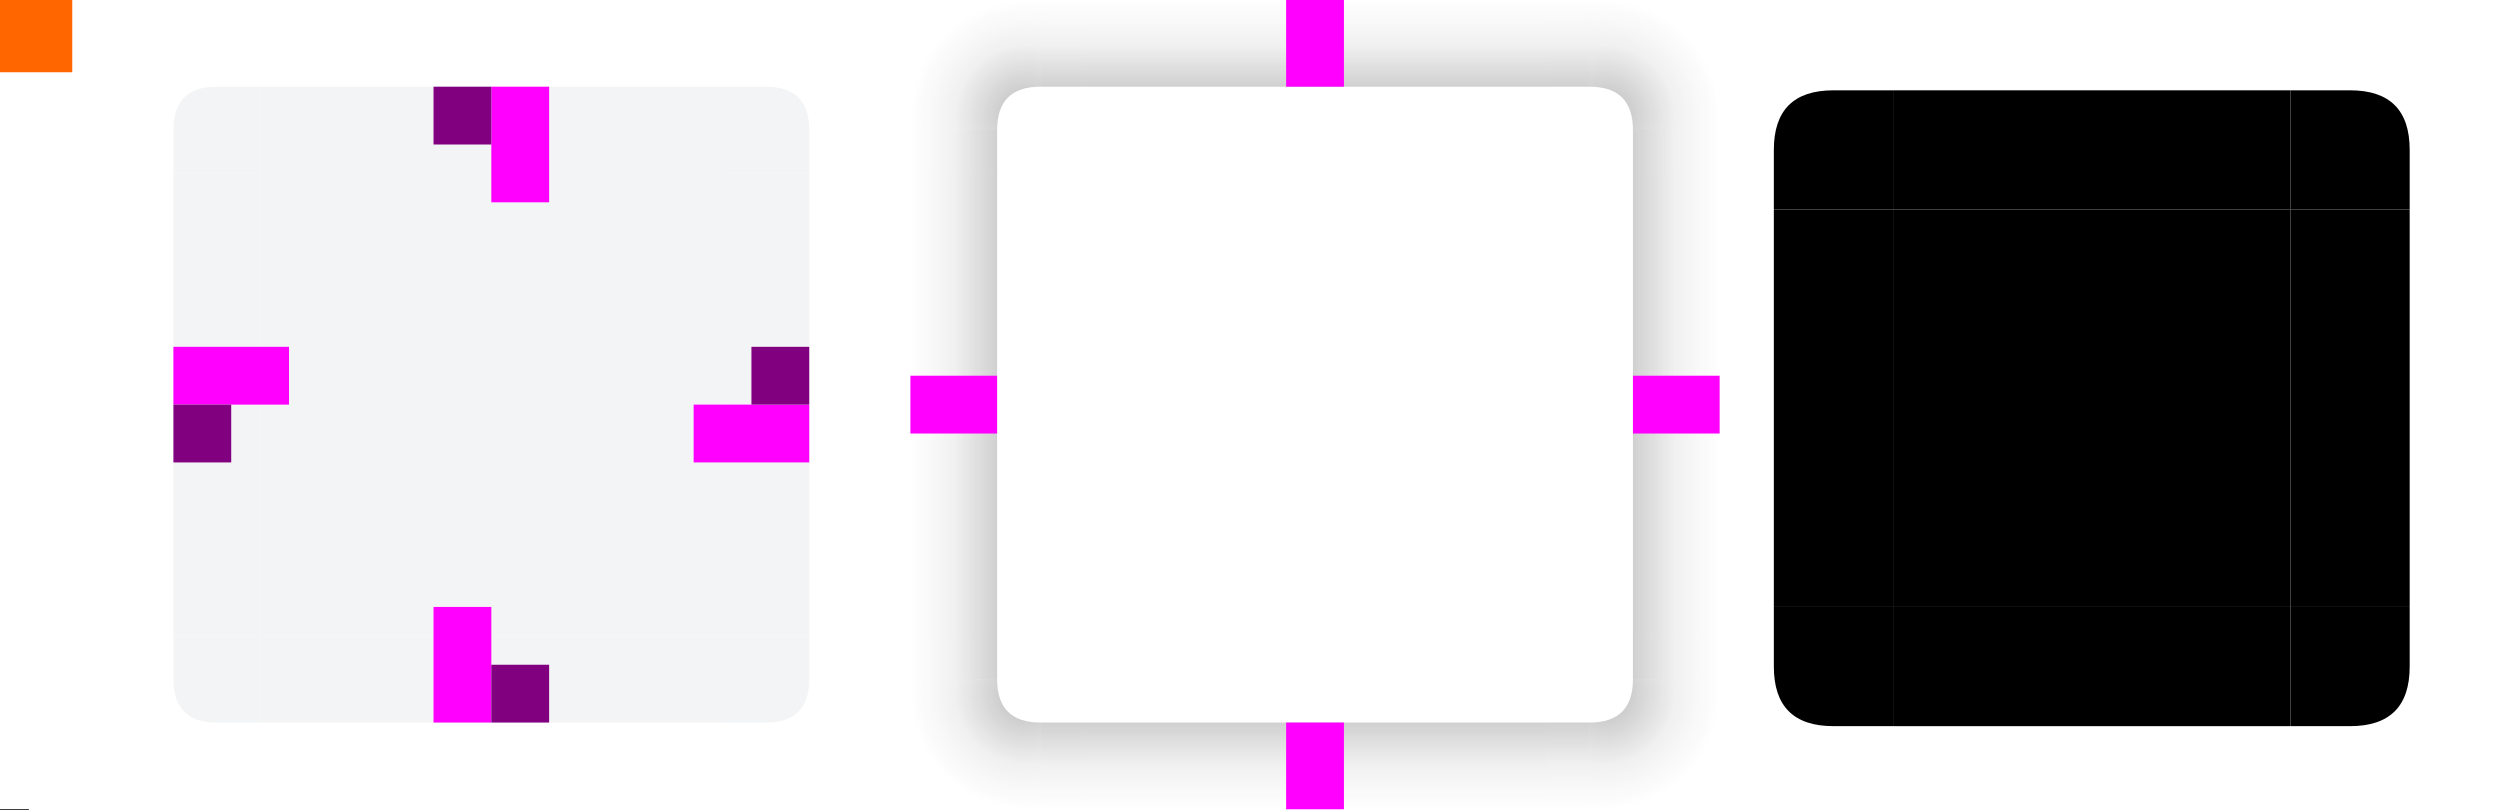
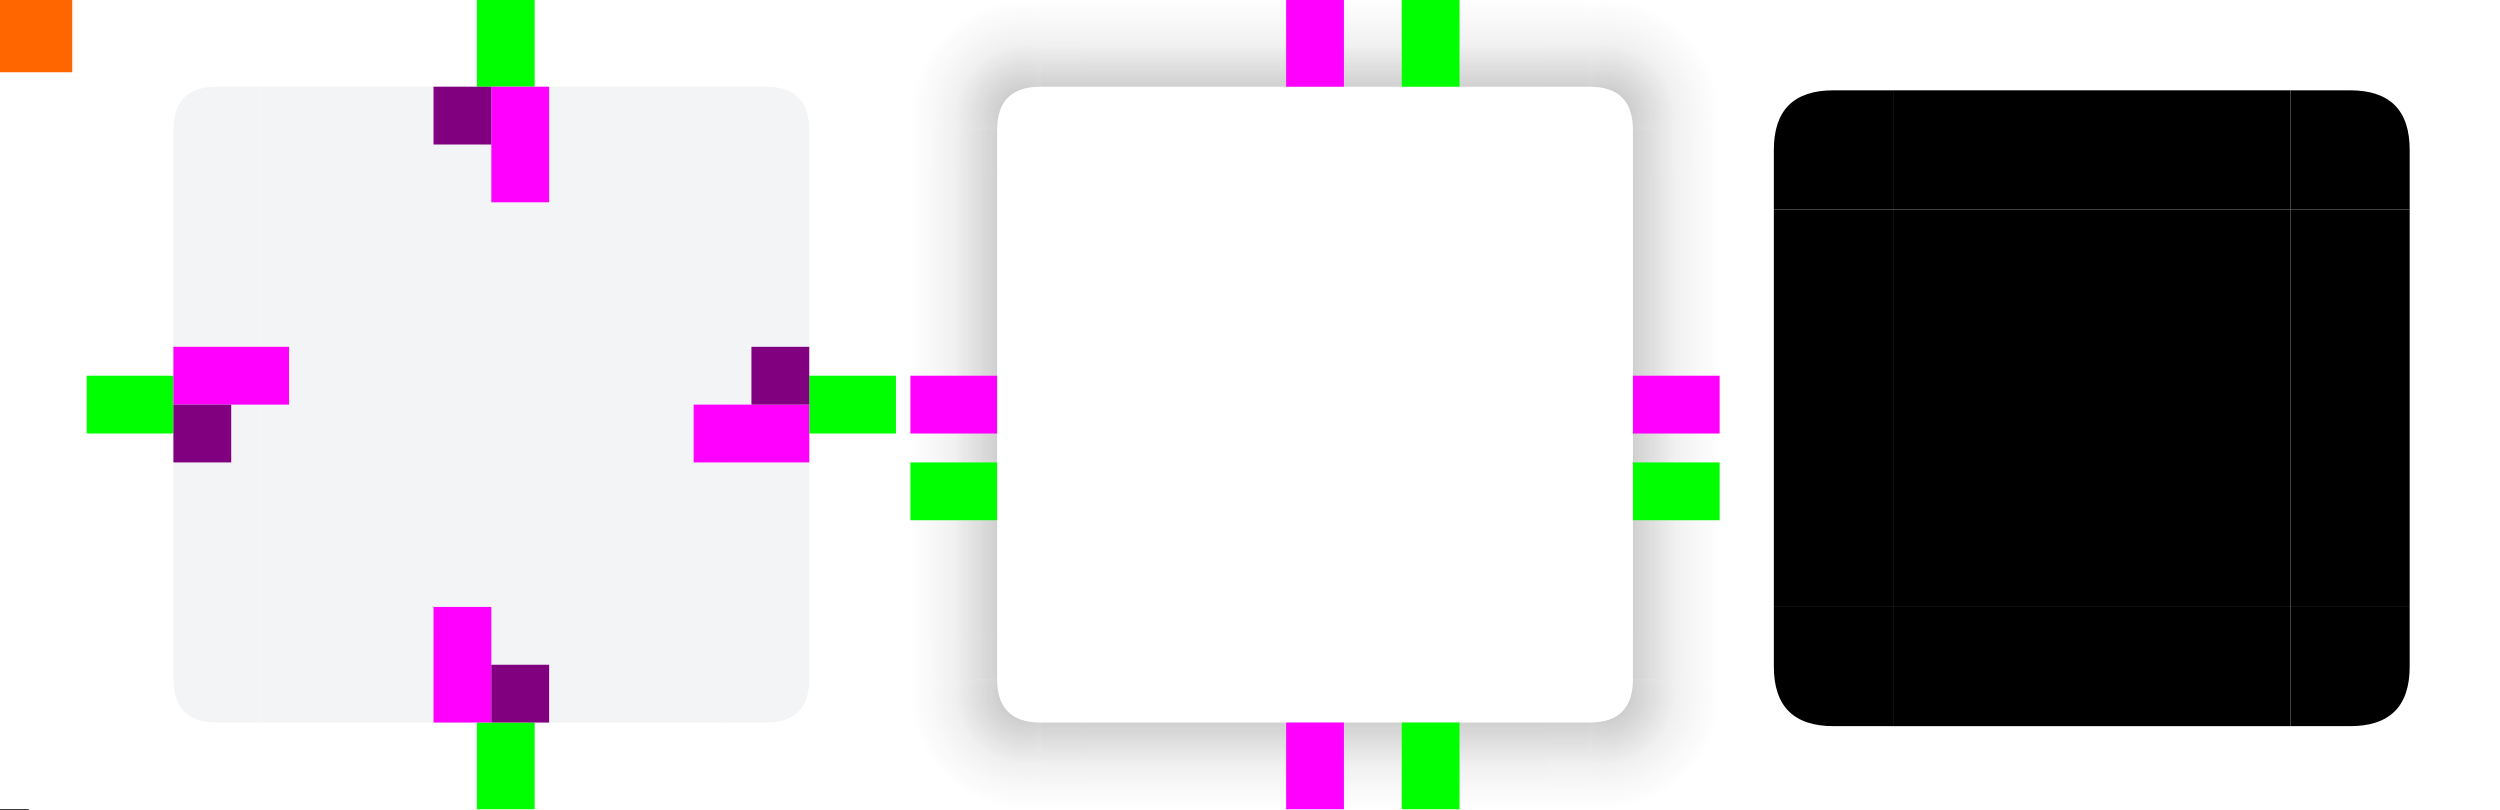
<svg xmlns="http://www.w3.org/2000/svg" xmlns:xlink="http://www.w3.org/1999/xlink" id="svg2" version="1.1" viewBox="0 0 173 56">
  <defs id="defs4">
    <style id="current-color-scheme" type="text/css">.ColorScheme-Text {
        color:#31363b;
        stop-color:#31363b;
      }
      .ColorScheme-Background {
        color:#eff0f1;
        stop-color:#eff0f1;
      }
      .ColorScheme-Highlight {
        color:#3daee9;
        stop-color:#3daee9;
      }
      .ColorScheme-ViewText {
        color:#31363b;
        stop-color:#31363b;
      }
      .ColorScheme-ViewBackground {
        color:#fcfcfc;
        stop-color:#fcfcfc;
      }
      .ColorScheme-ViewHover {
        color:#93cee9;
        stop-color:#93cee9;
      }
      .ColorScheme-ViewFocus{
        color:#3daee9;
        stop-color:#3daee9;
      }
      .ColorScheme-ButtonText {
        color:#31363b;
        stop-color:#31363b;
      }
      .ColorScheme-ButtonBackground {
        color:#eff0f1;
        stop-color:#eff0f1;
      }
      .ColorScheme-ButtonHover {
        color:#93cee9;
        stop-color:#93cee9;
      }
      .ColorScheme-ButtonFocus{
        color:#3daee9;
        stop-color:#3daee9;
      }</style>
    <linearGradient id="linearGradient4950" x1="55" x2="63" y1="932.362" y2="932.362" gradientUnits="userSpaceOnUse">
      <stop id="stop1060" stop-opacity=".3" offset="0" />
      <stop id="stop1091" stop-opacity=".06" offset=".625" />
      <stop id="stop1062" stop-opacity="0" offset="1" />
    </linearGradient>
    <linearGradient id="linearGradient4948" x1="-15" x2="-7" y1="932.362" y2="932.362" gradientUnits="userSpaceOnUse">
      <stop id="stop1084" stop-opacity=".3" offset="0" />
      <stop id="stop1107" stop-opacity=".06" offset=".63" />
      <stop id="stop1086" stop-opacity="0" offset="1" />
    </linearGradient>
    <linearGradient id="linearGradient4942" x1="51" x2="51" y1="48" y2="56" gradientTransform="translate(58)" gradientUnits="userSpaceOnUse">
      <stop id="stop1114" stop-opacity=".3" offset="0" />
      <stop id="stop1097" stop-opacity=".06" offset=".617" />
      <stop id="stop1116" stop-opacity="0" offset="1" />
    </linearGradient>
    <radialGradient id="radialGradient4944" cx="54.25" cy="945.112" r="6" gradientTransform="matrix(-8.2303024e-6,1.333333,-1.333321,-8.2302289e-6,1373.139,-24.32554)" gradientUnits="userSpaceOnUse">
      <stop id="stop1120" stop-opacity=".3" offset="0" />
      <stop id="stop1095" stop-opacity=".06" offset=".628" />
      <stop id="stop1122" stop-opacity="0" offset="1" />
    </radialGradient>
    <linearGradient id="linearGradient4946" x1="55" x2="63" y1="44" y2="44" gradientUnits="userSpaceOnUse">
      <stop id="stop4272" stop-opacity=".3" offset="0" />
      <stop id="stop1093" stop-opacity=".06" offset=".626" />
      <stop id="stop4274" stop-opacity="0" offset="1" />
    </linearGradient>
    <linearGradient id="linearGradient4936" x1="19" x2="19" y1="48" y2="56" gradientTransform="translate(58)" gradientUnits="userSpaceOnUse">
      <stop id="stop1102" stop-opacity=".3" offset="0" />
      <stop id="stop1101" stop-opacity=".06" offset=".628" />
      <stop id="stop1104" stop-opacity="0" offset="1" />
    </linearGradient>
    <radialGradient id="radialGradient4938" cx="7.643" cy="950.362" r="6" gradientTransform="matrix(-1.333333,-1.2763442e-5,1.2763442e-5,-1.333333,83.17835,1315.149)" gradientUnits="userSpaceOnUse">
      <stop id="stop1096" stop-opacity=".3" offset="0" />
      <stop id="stop1103" stop-opacity=".06" offset=".627" />
      <stop id="stop1098" stop-opacity="0" offset="1" />
    </radialGradient>
    <linearGradient id="linearGradient4940" x1="15" x2="7" y1="44" y2="44" gradientUnits="userSpaceOnUse" xlink:href="#linearGradient1082" />
    <linearGradient id="linearGradient1082">
      <stop id="stop1078" stop-opacity=".3" offset="0" />
      <stop id="stop1109" stop-opacity=".06" offset=".626" />
      <stop id="stop1080" stop-opacity="0" offset="1" />
    </linearGradient>
    <linearGradient id="linearGradient4934" x1="952.362" x2="960.362" y1="-35" y2="-35" gradientUnits="userSpaceOnUse">
      <stop id="stop1108" stop-opacity=".3" offset="0" />
      <stop id="stop1099" stop-opacity=".06" offset=".627" />
      <stop id="stop1110" stop-opacity="0" offset="1" />
    </linearGradient>
    <linearGradient id="linearGradient4928" x1="55" x2="63" y1="12" y2="12" gradientUnits="userSpaceOnUse">
      <stop id="stop1054" stop-opacity=".3" offset="0" />
      <stop id="stop1089" stop-opacity=".06" offset=".621" />
      <stop id="stop1056" stop-opacity="0" offset="1" />
    </linearGradient>
    <radialGradient id="radialGradient4930" cx="53.893" cy="911.762" r="6" gradientTransform="matrix(1.333334,7.9263054e-6,-7.7052181e-6,1.333336,41.14987,-1207.686)" gradientUnits="userSpaceOnUse">
      <stop id="stop1048" stop-opacity=".3" offset="0" />
      <stop id="stop1087" stop-opacity=".06" offset=".626" />
      <stop id="stop1050" stop-opacity="0" offset="1" />
    </radialGradient>
    <linearGradient id="linearGradient3056" x1="51" x2="51" y1="8" y2="-2.0185304e-5" gradientTransform="translate(58)" gradientUnits="userSpaceOnUse">
      <stop id="stop1042" stop-opacity=".3" offset="0" />
      <stop id="stop1085" stop-opacity=".06" offset=".621" />
      <stop id="stop1044" stop-opacity="0" offset="1" />
    </linearGradient>
    <linearGradient id="linearGradient4922" x1="15" x2="7" y1="12" y2="12" gradientUnits="userSpaceOnUse" xlink:href="#linearGradient1082" />
    <radialGradient id="radialGradient4924" cx="22.2" cy="913.969" r="6" gradientTransform="matrix(8.5676352e-6,-1.333333,1.333339,8.5676761e-6,-1145.631,37.59215)" gradientUnits="userSpaceOnUse">
      <stop id="stop1072" stop-opacity=".3" offset="0" />
      <stop id="stop1111" stop-opacity=".06" offset=".625" />
      <stop id="stop1074" stop-opacity="0" offset="1" />
    </radialGradient>
    <linearGradient id="linearGradient4926" x1="19" x2="19" y1="8" y2="-2.0185304e-5" gradientTransform="translate(58)" gradientUnits="userSpaceOnUse">
      <stop id="stop1066" stop-opacity=".3" offset="0" />
      <stop id="stop1113" stop-opacity=".06" offset=".618" />
      <stop id="stop1068" stop-opacity="0" offset="1" />
    </linearGradient>
    <linearGradient id="linearGradient3054" x1="-912.362" x2="-904.362" y1="-35" y2="-35" gradientUnits="userSpaceOnUse">
      <stop id="stop1036" stop-opacity=".3" offset="0" />
      <stop id="stop1083" stop-opacity=".06" offset=".619" />
      <stop id="stop1038" stop-opacity="0" offset="1" />
    </linearGradient>
  </defs>
  <g id="layer1" transform="translate(0,-904.3622)">
    <rect id="hint-tile-center" y="904.362" width="5" height="5" fill="#f60" />
    <g id="top" transform="translate(-1.000002,-2.280249e-5)">
      <rect id="rect4152" class="ColorScheme-Background" transform="matrix(0,-1,-1,0,0,0)" x="-916.362" y="-51" width="6" height="32" fill="currentColor" opacity=".75" />
    </g>
    <g id="bottom" transform="translate(-1.000002,-2.280249e-5)">
      <rect id="rect4148" class="ColorScheme-Background" transform="rotate(90)" x="948.362" y="-51" width="6" height="32" fill="currentColor" opacity=".75" />
    </g>
    <g id="left" transform="translate(-1.000002,-2.280249e-5)">
      <rect id="rect4144" class="ColorScheme-Background" transform="scale(-1,1)" x="-19" y="916.362" width="6" height="32" fill="currentColor" opacity=".75" />
    </g>
    <g id="right" transform="translate(-1.000002,-2.280249e-5)">
      <rect id="rect4140" class="ColorScheme-Background" x="51" y="916.362" width="6" height="32" fill="currentColor" opacity=".75" />
    </g>
    <g id="center" transform="translate(-1.000002,-2.280249e-5)">
      <rect id="rect4401" x="19" y="916.362" width="32" height="32" fill="none" />
      <rect id="rect4138" class="ColorScheme-Background" x="19" y="916.362" width="32" height="32" fill="currentColor" opacity=".75" />
    </g>
    <g id="shadow-top" transform="translate(55.99998,-2.8024903e-6)">
      <rect id="rect4820" transform="matrix(0,-1,-1,0,0,0)" x="-916.362" y="-51" width="6" height="32" fill="none" />
      <rect id="rect4822" transform="matrix(0,-1,-1,0,0,0)" x="-910.362" y="-51" width="6" height="32" fill="url(#linearGradient3054)" opacity=".9" />
      <rect id="rect4824" transform="matrix(0,-1,-1,0,0,0)" x="-911.362" y="-51" width="1" height="32" fill="none" />
    </g>
    <g id="shadow-topleft" transform="translate(55.99998,-2.8024903e-6)">
      <path id="path4828" transform="translate(0,904.3622)" d="m7 9v3h6v-4 1z" fill="url(#linearGradient4922)" fill-rule="evenodd" opacity=".9" />
      <path id="path4830" transform="translate(-58,904.3622)" d="m65 0v9h6c0-2 1-3 3-3v-6z" fill="url(#radialGradient4924)" fill-rule="evenodd" opacity=".9" />
      <path id="path4832" transform="translate(-58,904.3622)" d="m74 0v6h-1 4v-6h-4z" fill="url(#linearGradient4926)" fill-rule="evenodd" opacity=".9" />
      <rect id="rect4834" transform="scale(-1,1)" x="-19" y="910.362" width="6" height="6" ry="1" fill="none" />
      <rect id="rect4836" transform="scale(-1,1)" x="-19" y="910.362" width="2" height="6" ry="0" fill="none" />
      <rect id="rect4838" transform="scale(-1,1)" x="-18" y="914.362" width="5" height="2" fill="none" />
    </g>
    <g id="shadow-topright" transform="translate(55.99998,-2.8024903e-6)">
      <path id="path4842" transform="translate(0,904.3622)" d="m57 9v-1 4h6v-4 1z" fill="url(#linearGradient4928)" fill-rule="evenodd" opacity=".9" />
      <path id="path4844" transform="translate(-58,904.3622)" d="m112 0v6c2 0 3 1 3 3h6v-9z" fill="url(#radialGradient4930)" fill-rule="evenodd" opacity=".9" />
      <path id="path4846" transform="translate(-58,904.3622)" d="m109 0v6h4-1v-6h1z" fill="url(#linearGradient3056)" fill-rule="evenodd" opacity=".9" />
      <rect id="rect4848" x="51" y="910.362" width="6" height="6" ry="1" fill="none" />
      <rect id="rect4850" x="51" y="910.362" width="2" height="6" ry="0" fill="none" />
      <rect id="rect4852" x="52" y="914.362" width="5" height="2" fill="none" />
    </g>
    <g id="shadow-bottom" transform="translate(55.99998,-2.8024903e-6)">
      <rect id="rect4856" transform="rotate(90)" x="948.362" y="-51" width="6" height="32" fill="none" />
      <rect id="rect4858" transform="rotate(90)" x="954.362" y="-51" width="6" height="32" fill="url(#linearGradient4934)" opacity=".9" />
      <rect id="rect4860" transform="rotate(90)" x="953.362" y="-51" width="1" height="32" fill="none" />
    </g>
    <g id="shadow-bottomleft" transform="translate(55.99998,-2.8024903e-6)">
      <path id="path4864" transform="translate(-58,904.3622)" d="m74 50v6h-1 4v-6h-4z" fill="url(#linearGradient4936)" fill-rule="evenodd" opacity=".9" />
      <path id="path4866" transform="translate(-58,904.3622)" d="m65 47v9h9v-6c-2 0-3-1-3-3z" fill="url(#radialGradient4938)" fill-rule="evenodd" opacity=".9" />
      <path id="path4868" transform="translate(0,904.3622)" d="m7 44v4-1h6v1-4z" fill="url(#linearGradient4940)" fill-rule="evenodd" opacity=".9" />
      <rect id="rect4870" transform="scale(-1)" x="-19" y="-954.362" width="6" height="6" ry="1" fill="none" />
      <rect id="rect4872" transform="scale(-1)" x="-19" y="-954.362" width="2" height="6" ry="0" fill="none" />
      <rect id="rect4874" transform="scale(-1)" x="-18" y="-950.362" width="5" height="2" fill="none" />
    </g>
    <g id="shadow-bottomright" transform="translate(55.99998,-2.8024903e-6)">
      <path id="path4878" transform="translate(-58,904.3622)" d="m109 50v6h4-1v-6h1z" fill="url(#linearGradient4942)" fill-rule="evenodd" opacity=".9" />
      <path id="path4880" transform="translate(-58,904.3622)" d="m115 47c0 2-1 3-3 3v6h9v-9z" fill="url(#radialGradient4944)" fill-rule="evenodd" opacity=".9" />
      <path id="path4882" transform="translate(0,904.3622)" d="m57 44v4-1h6v1-4z" fill="url(#linearGradient4946)" fill-rule="evenodd" opacity=".9" />
      <rect id="rect4884" transform="scale(1,-1)" x="51" y="-954.362" width="6" height="6" ry="1" fill="none" />
      <rect id="rect4886" transform="scale(1,-1)" x="51" y="-954.362" width="2" height="6" ry="0" fill="none" />
      <rect id="rect4888" transform="scale(1,-1)" x="52" y="-950.362" width="5" height="2" fill="none" />
    </g>
    <g id="shadow-left" transform="translate(55.99998,-2.8024903e-6)">
      <rect id="rect4892" transform="scale(-1,1)" x="-19" y="916.362" width="6" height="32" fill="none" />
      <rect id="rect4894" transform="scale(-1,1)" x="-13" y="916.362" width="6" height="32" fill="url(#linearGradient4948)" opacity=".9" />
      <rect id="rect4896" transform="scale(-1,1)" x="-14" y="916.362" width="1" height="32" fill="none" />
    </g>
    <g id="shadow-right" transform="translate(55.99998,-2.8024903e-6)">
      <rect id="rect4900" x="51" y="916.362" width="6" height="32" fill="none" />
      <rect id="rect4902" x="57" y="916.362" width="6" height="32" fill="url(#linearGradient4950)" opacity=".9" />
      <rect id="rect4904" x="56" y="916.362" width="1" height="32" fill="none" />
    </g>
    <g id="shadow-center" transform="translate(55.99998,-2.8024903e-6)" fill="none">
      <rect id="rect4908" x="19" y="916.362" width="32" height="32" />
      <rect id="rect4910" x="19" y="916.362" width="32" height="32" />
    </g>
    <rect id="shadow-hint-top-margin" x="89" y="904.362" width="4" height="6" fill="#f0f" />
    <rect id="shadow-hint-bottom-margin" x="89" y="954.362" width="4" height="6" fill="#f0f" />
    <rect id="shadow-hint-right-margin" transform="rotate(90)" x="930.362" y="-119" width="4" height="6" fill="#f0f" />
    <rect id="shadow-hint-left-margin" transform="rotate(90)" x="930.362" y="-69" width="4" height="6" fill="#f0f" />
+     <rect y="904.362" x="97" height="6" width="4" id="shadow-hint-inset-top-margin" style="fill:#00ff00;fill-opacity:1;stroke:none" />
+     <rect style="fill:#00ff00;fill-opacity:1;stroke:none" id="shadow-hint-inset-bottom-margin" width="4" height="6" x="97" y="954.362" />
+     <rect transform="matrix(0,1,-1,0,0,0)" style="fill:#00ff00;fill-opacity:1;stroke:none" id="shadow-hint-inset-right-margin" width="4" height="6" x="936.362" y="-119" />
+     <rect transform="matrix(0,1,-1,0,0,0)" y="-69" x="936.362" height="6" width="4" id="shadow-hint-inset-left-margin" style="fill:#00ff00;fill-opacity:1;stroke:none" />
    <rect id="mask-top" x="131" y="910.612" width="27.5" height="8.25" style="paint-order:normal" />
    <rect id="mask-center" x="131" y="918.862" width="27.5" height="27.5" style="paint-order:normal" />
    <rect id="mask-bottom" transform="scale(1,-1)" x="131" y="-954.612" width="27.5" height="8.25" style="paint-order:normal" />
    <rect id="mask-left" transform="rotate(90)" x="918.862" y="-131" width="27.5" height="8.25" style="paint-order:normal" />
    <rect id="mask-right" transform="rotate(90)" x="918.862" y="-166.75" width="27.5" height="8.25" style="paint-order:normal" />
    <path id="mask-bottomright" class="ColorScheme-Background" d="m158.5 954.612v-8.25h8.25v4.125c0 2.75-1.375 4.125-4.125 4.125h-2.75z" />
    <path id="mask-bottomleft" class="ColorScheme-Background" d="m131 954.612v-8.25h-8.25v4.125c0 2.75 1.375 4.125 4.125 4.125h2.75z" />
    <path id="mask-topleft" class="ColorScheme-Background" d="m131 910.612v8.25h-8.25v-4.125c0-2.75 1.375-4.125 4.125-4.125h2.75z" />
    <path id="mask-topright" class="ColorScheme-Background" d="m158.5 910.612v8.25h8.25v-4.125c0-2.75-1.375-4.125-4.125-4.125h-2.75z" />
    <g id="topleft" transform="translate(-1.000002,-4.280249e-5)">
      <path id="rect4159" class="ColorScheme-Background" transform="translate(0,904.3622)" d="m16 6c-2 0-3 1-3 3v3h6v-6h-1 1z" fill="currentColor" opacity=".75" />
    </g>
    <g id="topright" transform="translate(-1.000002,-4.280249e-5)">
      <path id="rect4177" class="ColorScheme-Background" transform="translate(0,904.3622)" d="m51 6v6h6v-3c0-2-1-3-3-3h-2z" fill="currentColor" opacity=".75" />
    </g>
    <g id="bottomleft" transform="translate(-1.000002,-4.280249e-5)">
      <path id="path5048" class="ColorScheme-Background" d="m19 954.362v-6h-6v3c0 2 1 3 3 3h2z" fill="currentColor" opacity=".75" />
    </g>
    <g id="bottomright" transform="translate(-1.000002,-4.280249e-5)">
      <path id="rect4177-6" class="ColorScheme-Background" d="m51 954.362v-6h6v3c0 2-1 3-3 3h-2z" fill="currentColor" opacity=".75" />
    </g>
+     <rect style="fill:#00ff00;fill-opacity:1;stroke:none" id="hint-inset-top-margin" width="4" height="6" x="33" y="904.362" />
+     <rect y="954.362" x="33" height="6" width="4" id="hint-inset-bottom-margin" style="fill:#00ff00;fill-opacity:1;stroke:none" />
+     <rect y="-62" x="930.362" height="6" width="4" id="hint-inset-right-margin" style="fill:#00ff00;fill-opacity:1;stroke:none" transform="matrix(0,1,-1,0,0,0)" />
+     <rect style="fill:#00ff00;fill-opacity:1;stroke:none" id="hint-inset-left-margin" width="4" height="6" x="930.362" y="-12" transform="matrix(0,1,-1,0,0,0)" />
    <rect id="thick-hint-top-margin" x="34" y="910.362" width="4" height="8" fill="#f0f" />
    <rect id="thick-hint-bottom-margin" x="30" y="946.362" width="4" height="8" fill="#f0f" />
    <rect id="thick-right-margin" transform="rotate(90)" x="932.362" y="-56" width="4" height="8" fill="#f0f" />
    <rect id="thick-hint-left-margin" transform="rotate(90)" x="928.362" y="-20" width="4" height="8" fill="#f0f" />
    <rect id="hint-bottom-margin" x="34" y="950.362" width="4" height="4" fill="#800080" />
    <rect id="hint-right-margin" transform="rotate(90)" x="928.362" y="-56" width="4" height="4" fill="#800080" />
    <rect id="hint-left-margin" transform="rotate(90)" x="932.362" y="-16" width="4" height="4" fill="#800080" />
    <rect id="hint-top-margin" x="30" y="910.362" width="4" height="4" fill="#800080" />
    <rect id="thick-center" y="960.362" width="2" height="2" />
  </g>
</svg>
